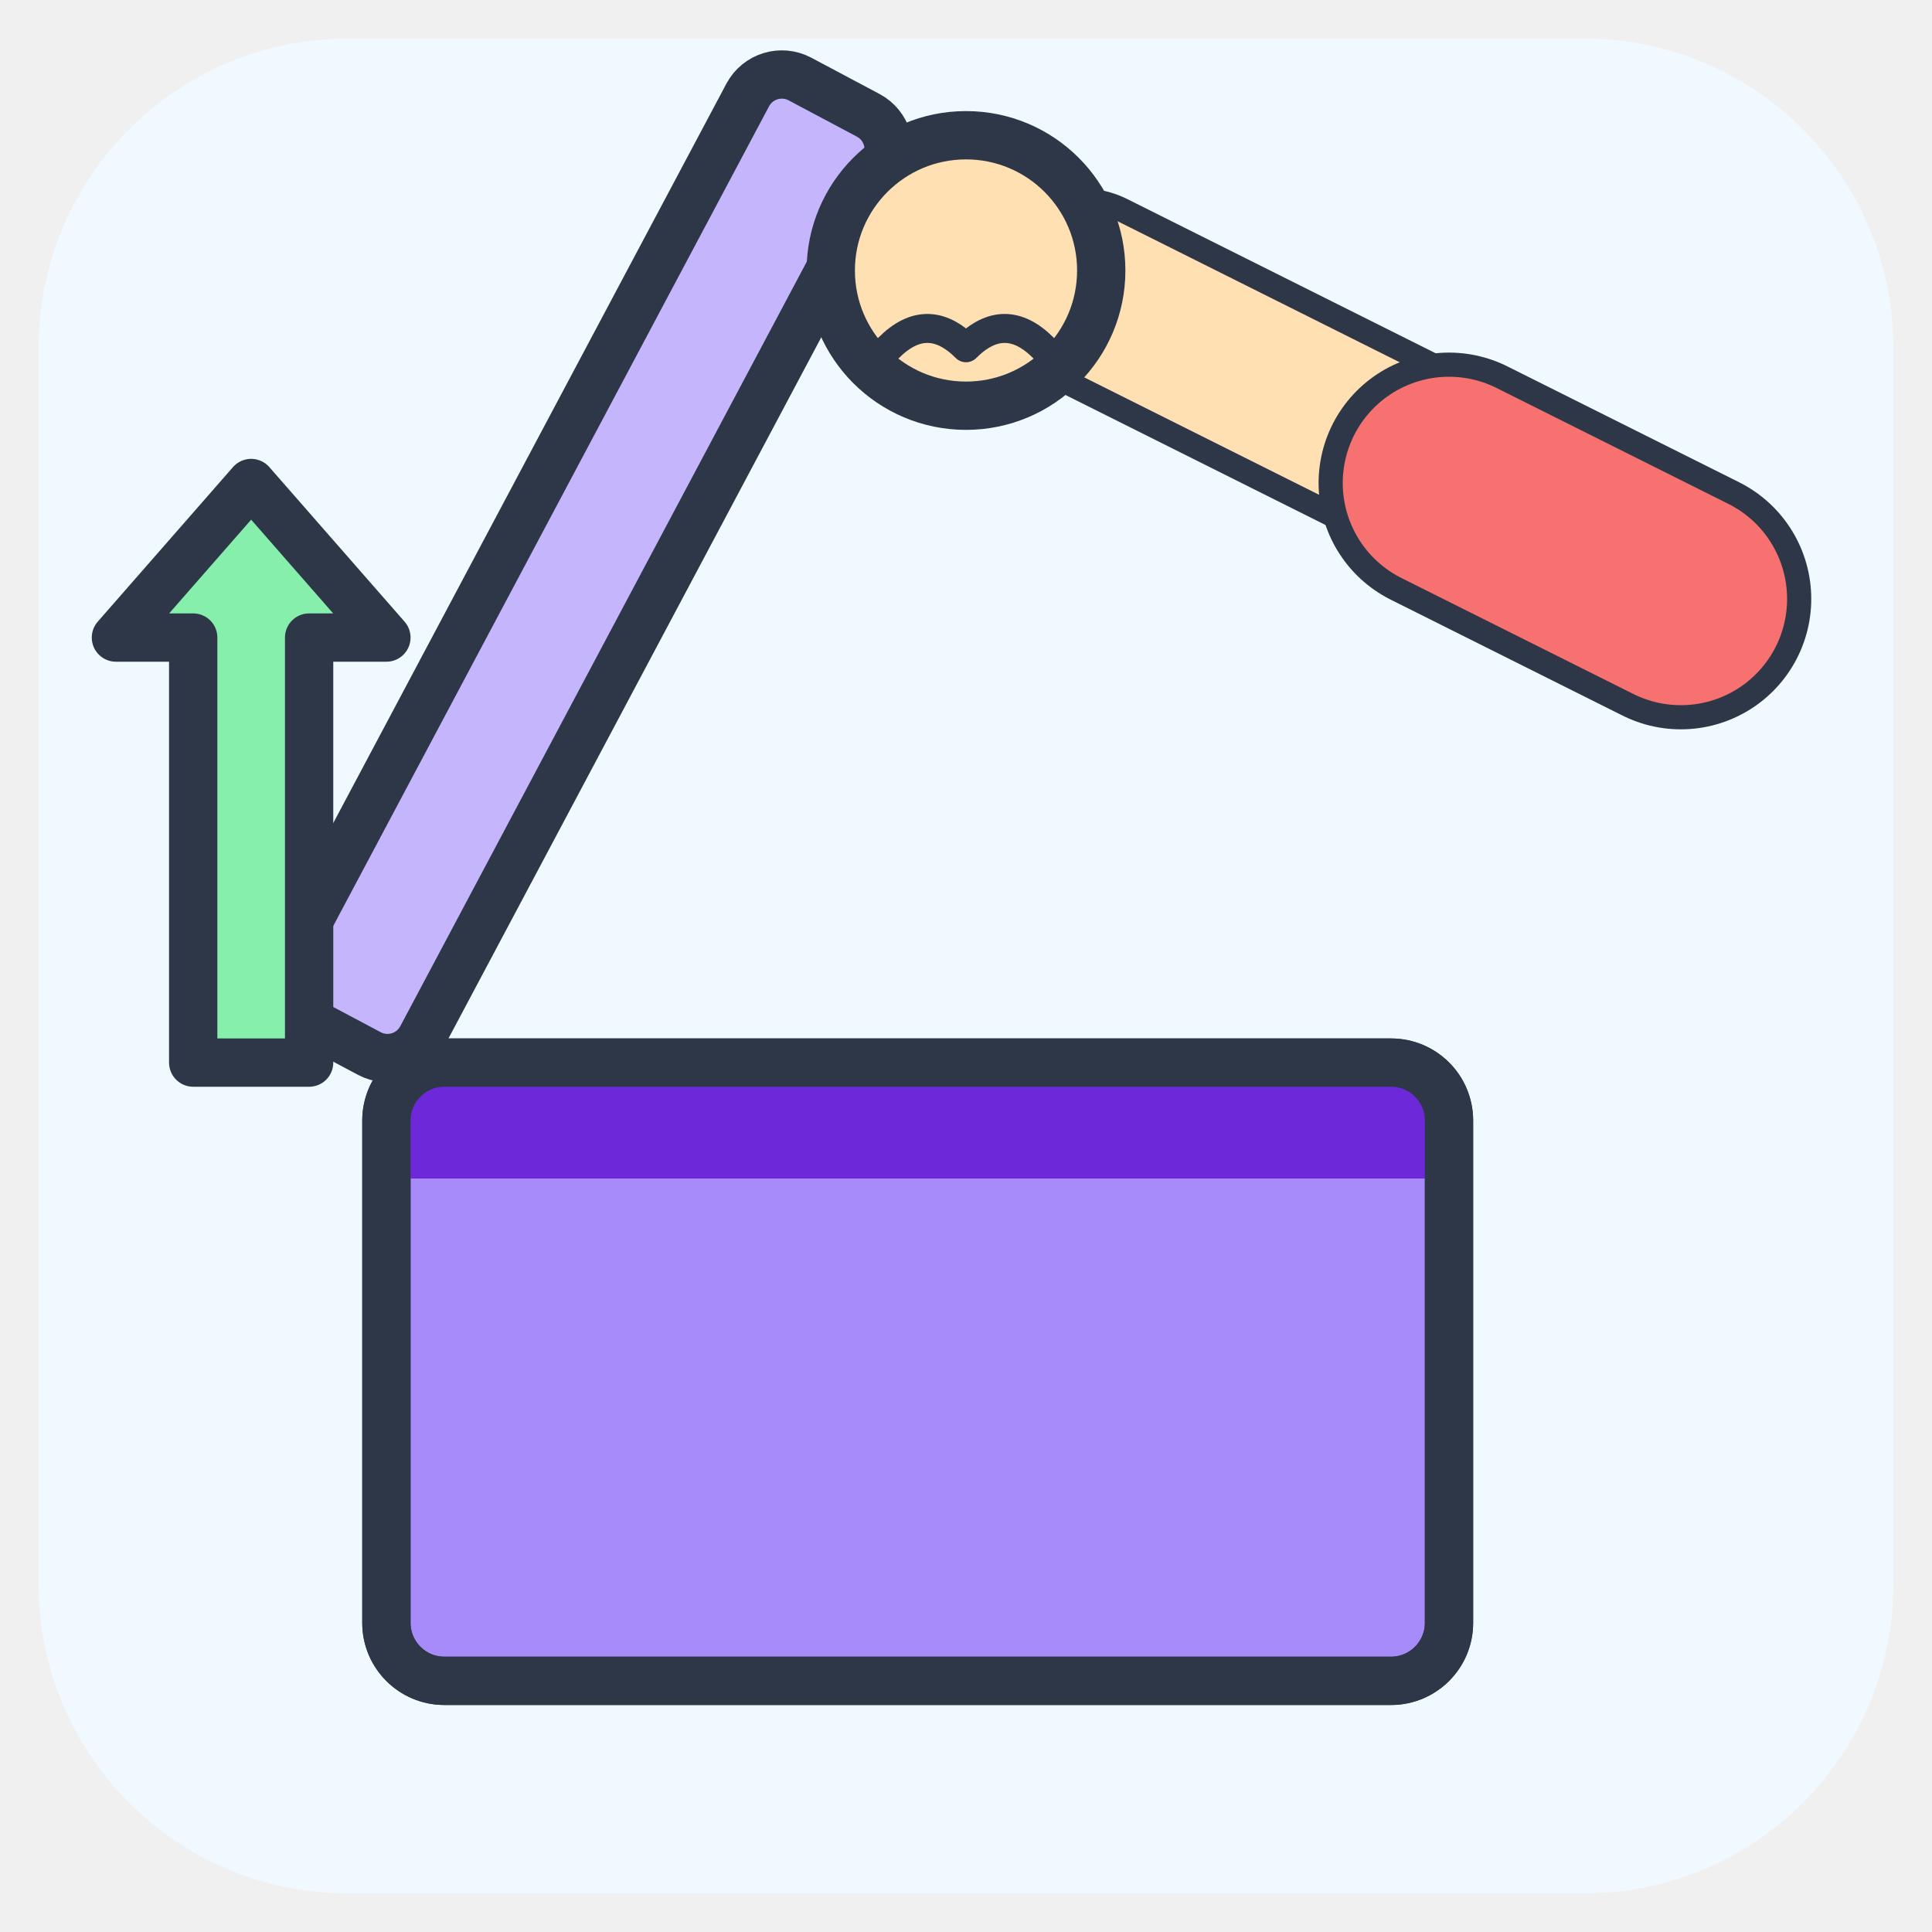
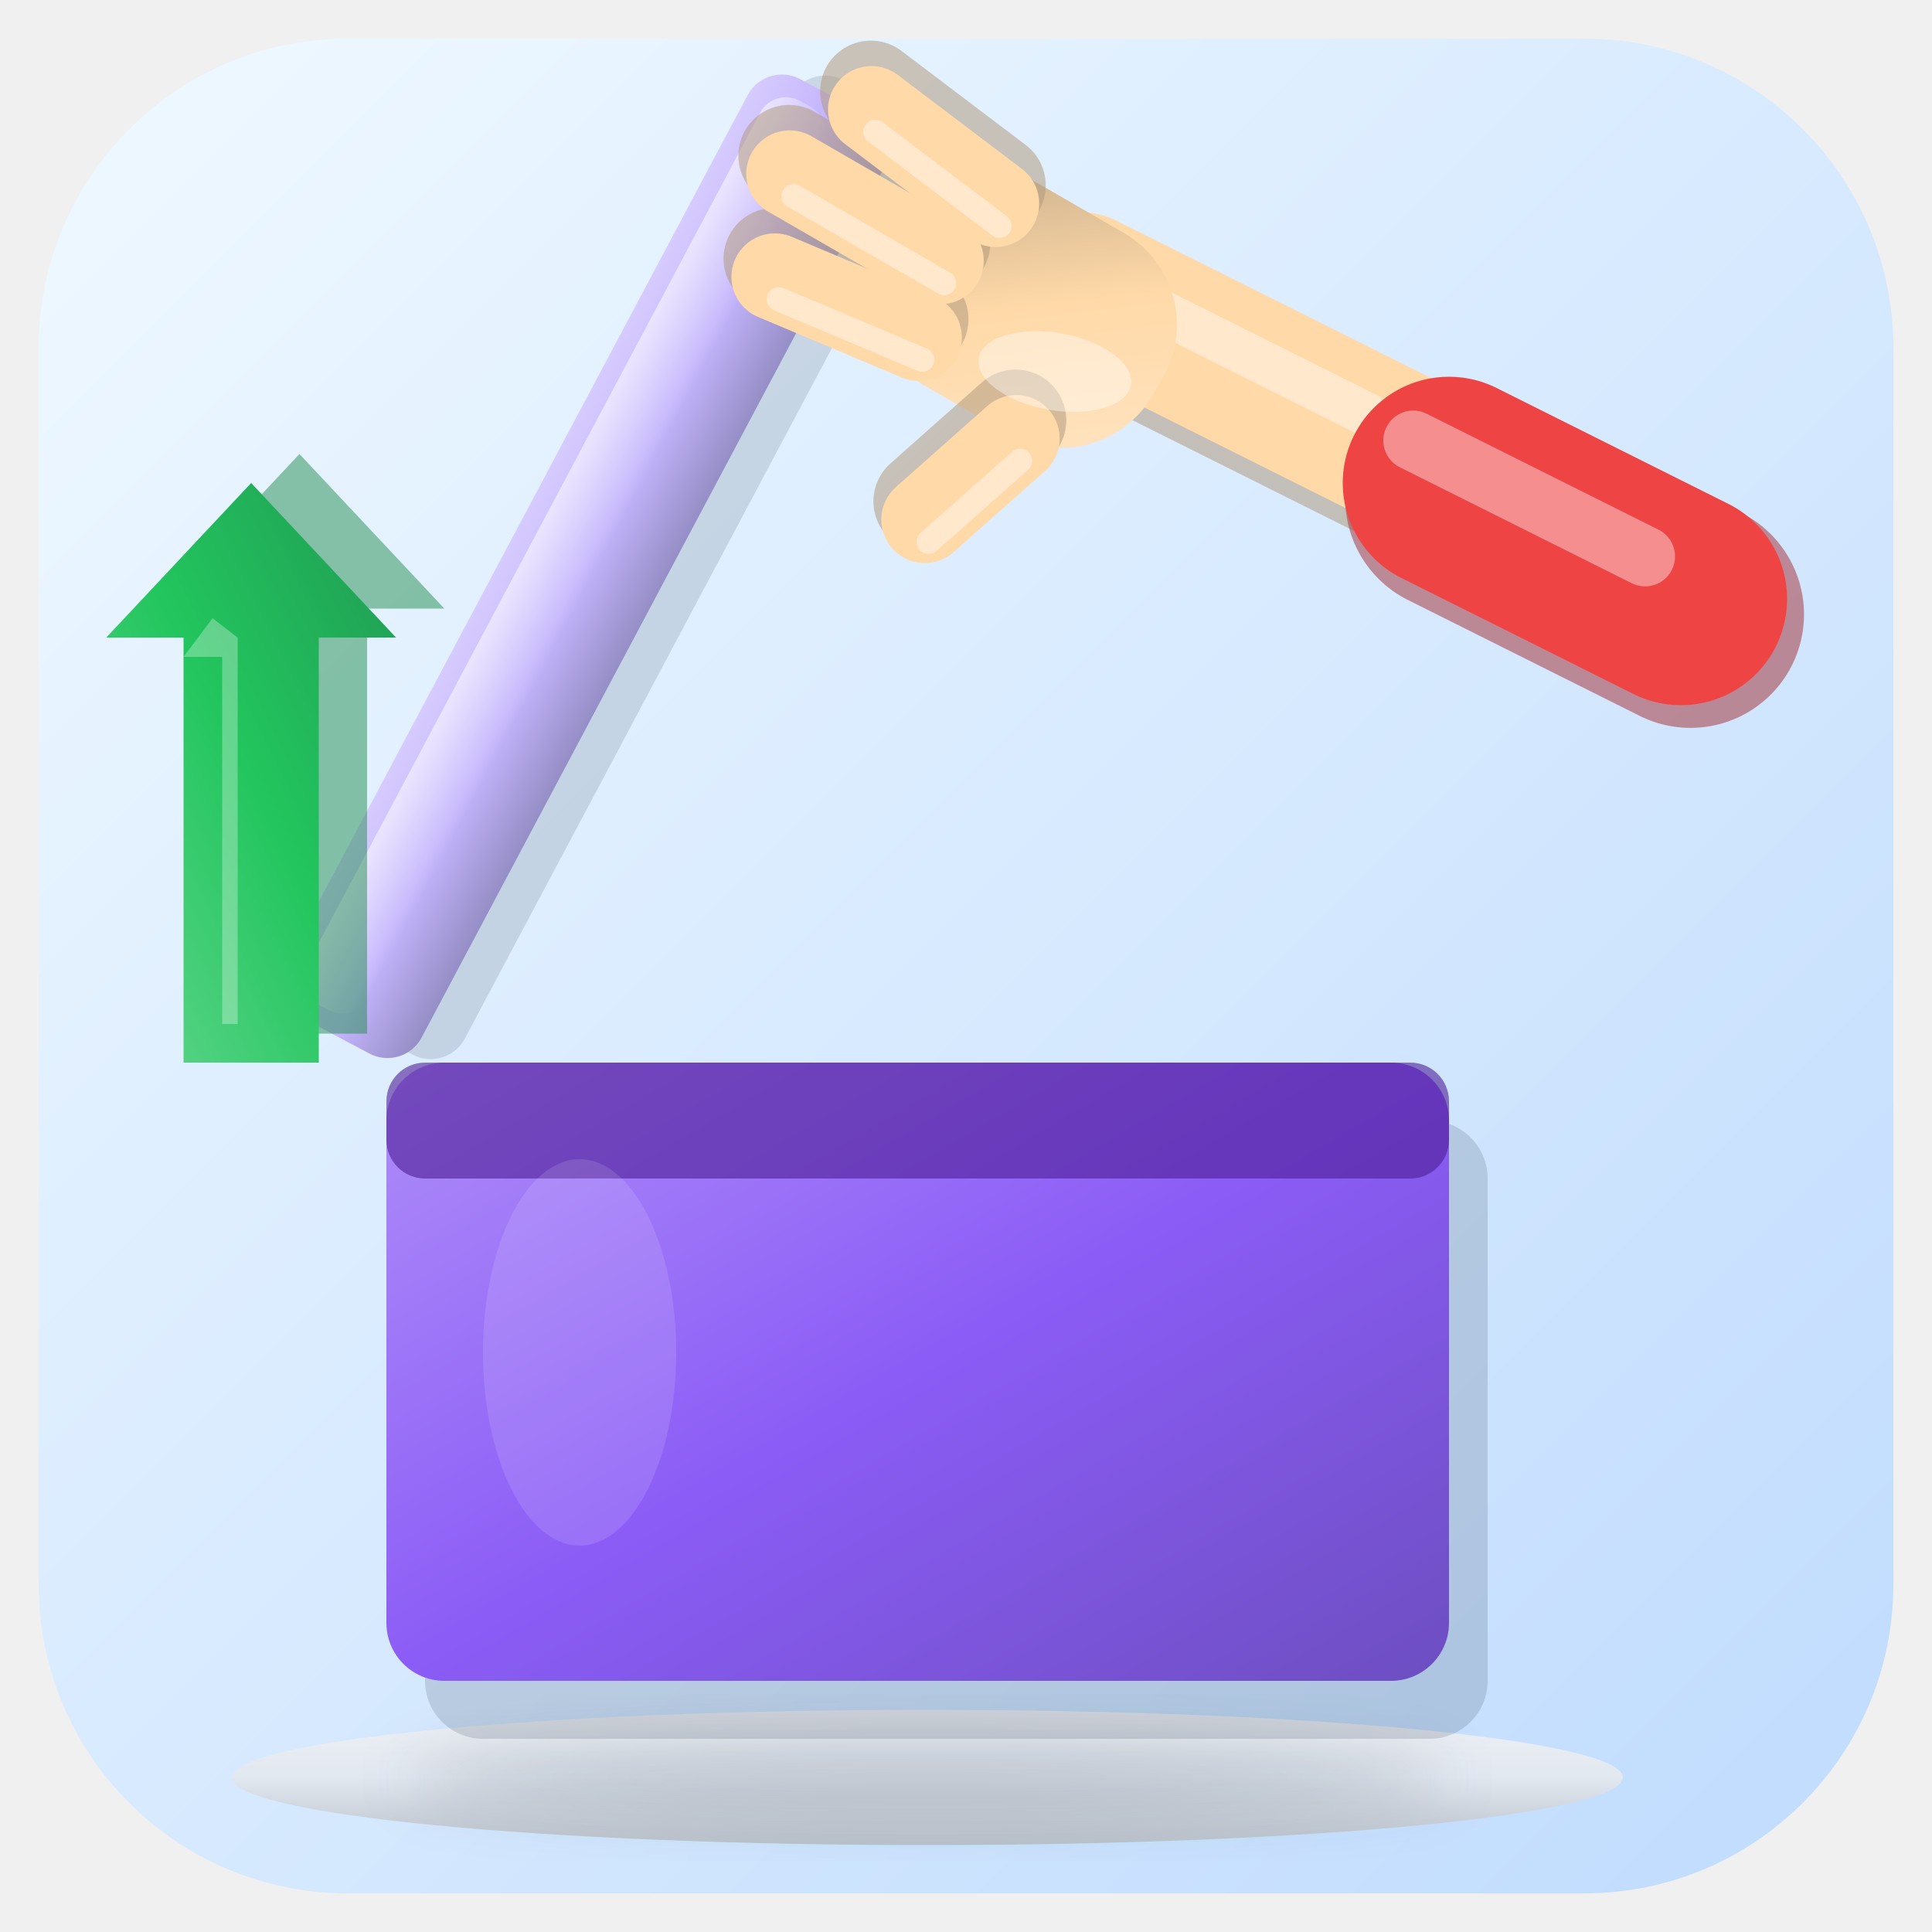
<svg xmlns="http://www.w3.org/2000/svg" viewBox="0 0 200 200" role="img" aria-label="פותח">
-   <rect x="4" y="4" width="192" height="192" rx="32" fill="#F0F9FF" />
-   <g stroke="#2D3748" stroke-width="5" stroke-linejoin="round" stroke-linecap="round">
-     <rect x="40" y="110" width="110" height="64" rx="6" fill="#A78BFA" />
-     <rect x="40" y="110" width="110" height="12" fill="#6D28D9" stroke="none" />
-     <rect x="40" y="110" width="110" height="64" rx="6" fill="none" />
-     <rect x="40" y="96" width="110" height="16" rx="4" fill="#C4B5FD" transform="rotate(-62 40 110)" />
-     <path d="M112 30 L172 60" fill="none" stroke-width="21" />
-     <path d="M112 30 L172 60" fill="none" stroke="#FFE0B2" stroke-width="16" />
-     <path d="M150 50 L174 62" fill="none" stroke-width="27" />
-     <path d="M150 50 L174 62" fill="none" stroke="#F87171" stroke-width="22" />
-     <circle cx="100" cy="28" r="14" fill="#FFE0B2" />
-     <path d="M92 36 q4 -4 8 0 M100 36 q4 -4 8 0" fill="none" stroke-width="3" />
-     <polygon transform="translate(26 110) rotate(-90)" points="0,-6 44,-6 44,-14 60,0 44,14 44,6 0,6" fill="#86EFAC" />
+   <defs>
+     <linearGradient id="open-close-word-g0" x1="0" y1="0" x2="1" y2="1">
+       <stop offset="0" stop-color="#F0F9FF" />
+       <stop offset="1" stop-color="#BFDBFE" />
+     </linearGradient>
+     <linearGradient id="open-close-word-g1" x1="0" y1="0" x2="0" y2="1">
+       <stop offset="0" stop-color="#eef1f6" />
+       <stop offset=".5" stop-color="#E2E8F0" />
+       <stop offset="1" stop-color="#bbc2cb" />
+     </linearGradient>
+     <linearGradient id="open-close-word-g2" x1="0" y1="0" x2="1" y2="1">
+       <stop offset="0" stop-color="#ae8df9" />
+       <stop offset=".5" stop-color="#8B5CF6" />
+       <stop offset="1" stop-color="#6d4ec1" />
+     </linearGradient>
+     <linearGradient id="open-close-word-g3" x1="0" y1="0" x2="0" y2="1">
+       <stop offset="0" stop-color="#d6cbfe" />
+       <stop offset=".5" stop-color="#C4B5FD" />
+       <stop offset="1" stop-color="#968ec6" />
+     </linearGradient>
+     <linearGradient id="open-close-word-g4" x1="0" y1="0" x2="0" y2="1">
+       <stop offset="0" stop-color="#fff" stop-opacity="0.55" />
+       <stop offset="1" stop-color="#fff" stop-opacity="0" />
+     </linearGradient>
+     <linearGradient id="open-close-word-g5" x1="0" y1="0" x2="1" y2="1">
+       <stop offset="0" stop-color="#ffe4c2" />
+       <stop offset=".5" stop-color="#FFD9A8" />
+       <stop offset="1" stop-color="#c0a888" />
+     </linearGradient>
+     <linearGradient id="open-close-word-g6" x1="0" y1="0" x2="1" y2="1">
+       <stop offset="0" stop-color="#64d68e" />
+       <stop offset=".5" stop-color="#22C55E" />
+       <stop offset="1" stop-color="#219953" />
+     </linearGradient>
+     <filter id="open-close-word-blur" x="-30%" y="-60%" width="160%" height="220%">
+       <feGaussianBlur stdDeviation="3" />
+     </filter>
+   </defs>
+   <rect x="4" y="4" width="192" height="192" rx="32" fill="url(#open-close-word-g0)" />
+   <ellipse cx="96" cy="184" rx="72" ry="7" fill="url(#open-close-word-g1)" />
+   <ellipse cx="96" cy="184" rx="54" ry="3.9" fill="#1E293B" opacity="0.18" filter="url(#open-close-word-blur)" />
+   <rect x="44" y="116" width="110" height="64" rx="6" fill="#1E293B" opacity=".15" />
+   <rect x="40" y="110" width="110" height="64" rx="6" fill="url(#open-close-word-g2)" />
+   <rect x="40" y="110" width="110" height="12" rx="4" fill="#4C1D95" opacity=".6" />
+   <ellipse cx="60" cy="140" rx="10" ry="20" fill="#fff" opacity="0.12" />
+   <g transform="rotate(-62 40 110)">
+     <rect x="40" y="96" width="110" height="16" rx="4" fill="#1E293B" opacity=".14" transform="translate(2 4)" />
+     <rect x="40" y="96" width="110" height="16" rx="4" fill="url(#open-close-word-g3)" />
+     <rect x="42" y="98" width="106" height="7.2" rx="3" fill="url(#open-close-word-g4)" />
+   </g>
+   <path d="M112 30 L164 56" fill="none" stroke="#b19b80" stroke-width="17.5" stroke-linecap="round" stroke-linejoin="round" opacity=".55" transform="translate(1 1.6)" />
+   <path d="M112 30 L164 56" fill="none" stroke="#FFD9A8" stroke-width="16" stroke-linecap="round" stroke-linejoin="round" />
+   <path d="M112 30 L164 56" fill="none" stroke="#fff" stroke-width="4.5" stroke-linecap="round" stroke-linejoin="round" opacity="0.4" transform="translate(-2.7 -3.2)" />
+   <path d="M150 50 L174 62" fill="none" stroke="#a63b3f" stroke-width="23.5" stroke-linecap="round" stroke-linejoin="round" opacity=".55" transform="translate(1 1.6)" />
+   <path d="M150 50 L174 62" fill="none" stroke="#EF4444" stroke-width="22" stroke-linecap="round" stroke-linejoin="round" />
+   <path d="M150 50 L174 62" fill="none" stroke="#fff" stroke-width="6.2" stroke-linecap="round" stroke-linejoin="round" opacity="0.4" transform="translate(-3.7 -4.4)" />
+   <g transform="translate(106 32) rotate(-150) scale(1)">
+     <rect x="-16" y="-12" width="32" height="24" rx="11" fill="url(#open-close-word-g5)" />
+     <path d="M8 -8 L24 -10" fill="none" stroke="#b19b80" stroke-width="10.5" stroke-linecap="round" stroke-linejoin="round" opacity=".55" transform="translate(1 1.6)" />
+     <path d="M8 -8 L24 -10" fill="none" stroke="#FFD9A8" stroke-width="9" stroke-linecap="round" stroke-linejoin="round" />
+     <path d="M8 -8 L24 -10" fill="none" stroke="#fff" stroke-width="2.5" stroke-linecap="round" stroke-linejoin="round" opacity="0.4" transform="translate(-1.5 -1.8)" />
+     <path d="M10 0 L28 0" fill="none" stroke="#b19b80" stroke-width="10.5" stroke-linecap="round" stroke-linejoin="round" opacity=".55" transform="translate(1 1.6)" />
+     <path d="M10 0 L28 0" fill="none" stroke="#FFD9A8" stroke-width="9" stroke-linecap="round" stroke-linejoin="round" />
+     <path d="M10 0 L28 0" fill="none" stroke="#fff" stroke-width="2.5" stroke-linecap="round" stroke-linejoin="round" opacity="0.4" transform="translate(-1.5 -1.8)" />
+     <path d="M8 8 L24 10" fill="none" stroke="#b19b80" stroke-width="10.5" stroke-linecap="round" stroke-linejoin="round" opacity=".55" transform="translate(1 1.6)" />
+     <path d="M8 8 L24 10" fill="none" stroke="#FFD9A8" stroke-width="9" stroke-linecap="round" stroke-linejoin="round" />
+     <path d="M8 8 L24 10" fill="none" stroke="#fff" stroke-width="2.5" stroke-linecap="round" stroke-linejoin="round" opacity="0.4" transform="translate(-1.5 -1.8)" />
+     <path d="M-6 -12 L-2 -24" fill="none" stroke="#b19b80" stroke-width="10.5" stroke-linecap="round" stroke-linejoin="round" opacity=".55" transform="translate(1 1.6)" />
+     <path d="M-6 -12 L-2 -24" fill="none" stroke="#FFD9A8" stroke-width="9" stroke-linecap="round" stroke-linejoin="round" />
+     <path d="M-6 -12 L-2 -24" fill="none" stroke="#fff" stroke-width="2.5" stroke-linecap="round" stroke-linejoin="round" opacity="0.4" transform="translate(-1.5 -1.8)" />
+     <ellipse cx="-6" cy="-4" rx="8" ry="4" fill="#fff" opacity="0.4" transform="rotate(-20 -6 -4)" />
+   </g>
+   <g transform="translate(26 110) rotate(-90)">
+     <polygon points="0,-7 44,-7 44,-15 60,0 44,15 44,7 0,7" fill="#218e50" transform="translate(3 5)" opacity=".5" />
+     <polygon points="0,-7 44,-7 44,-15 60,0 44,15 44,7 0,7" fill="url(#open-close-word-g6)" />
+     <polygon points="4,-3 42,-3 42,-7 46,-4 44,-1.4 4,-1.4" fill="#fff" opacity=".3" />
  </g>
</svg>
